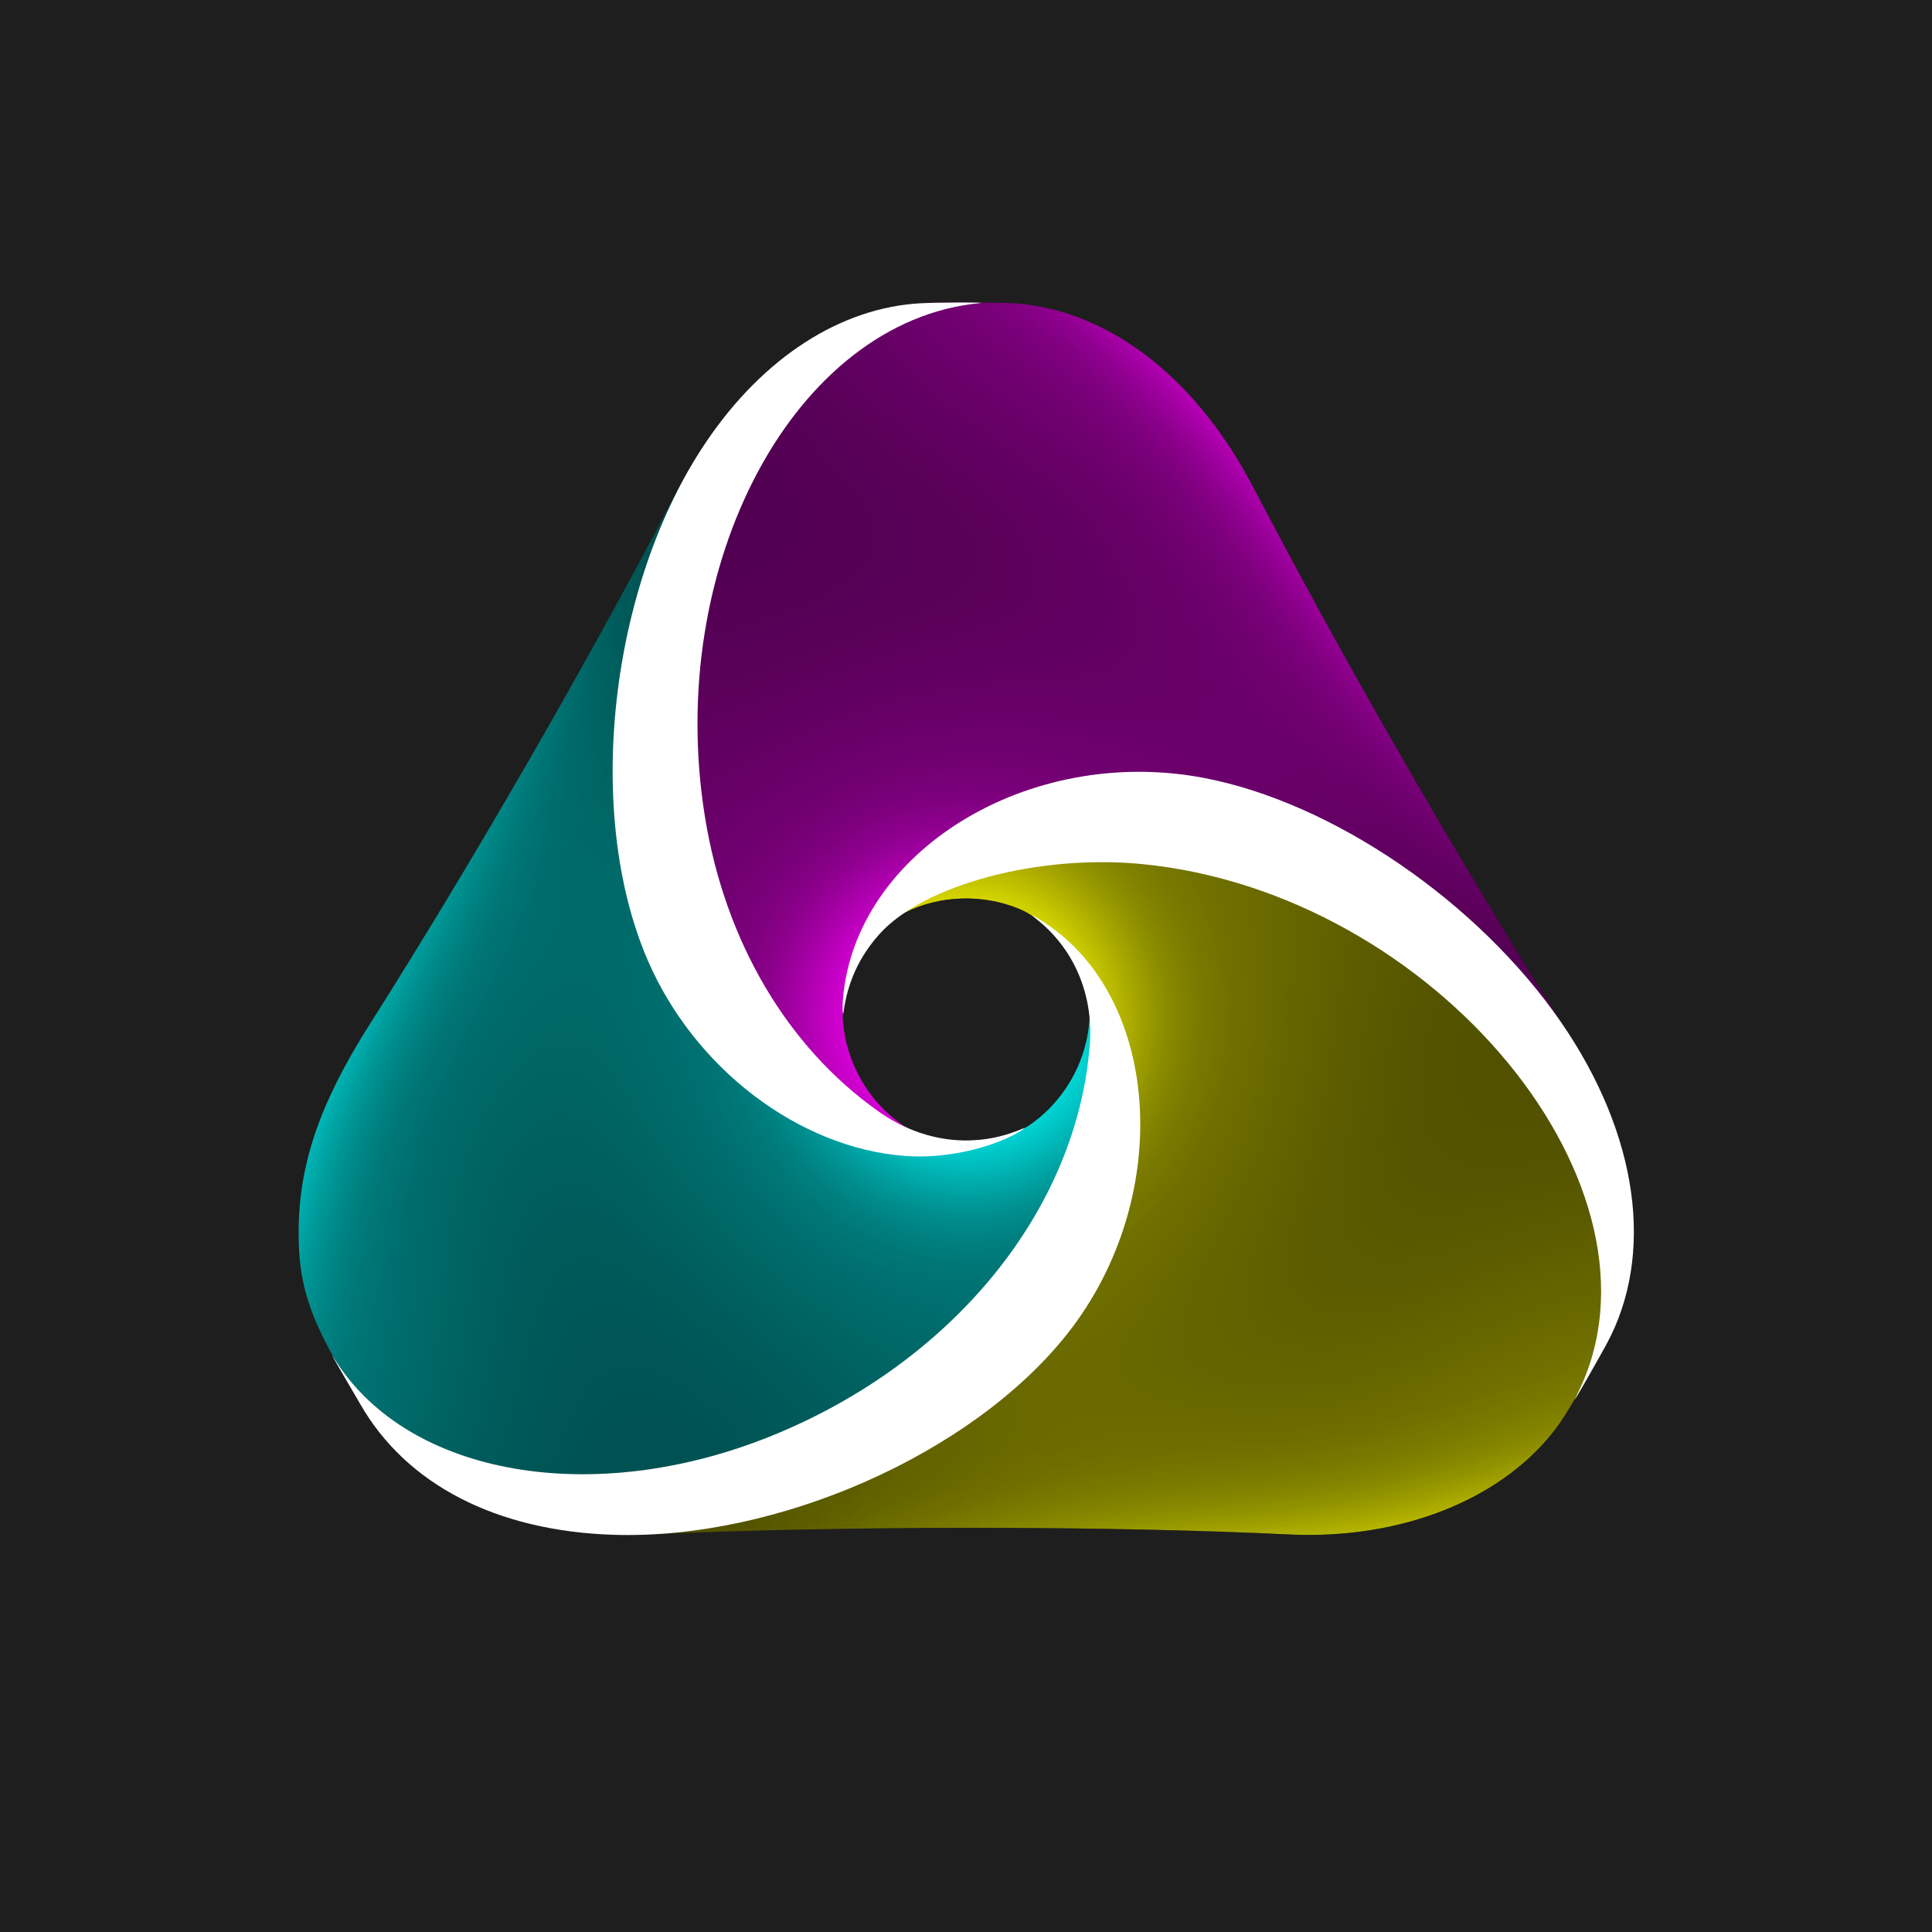
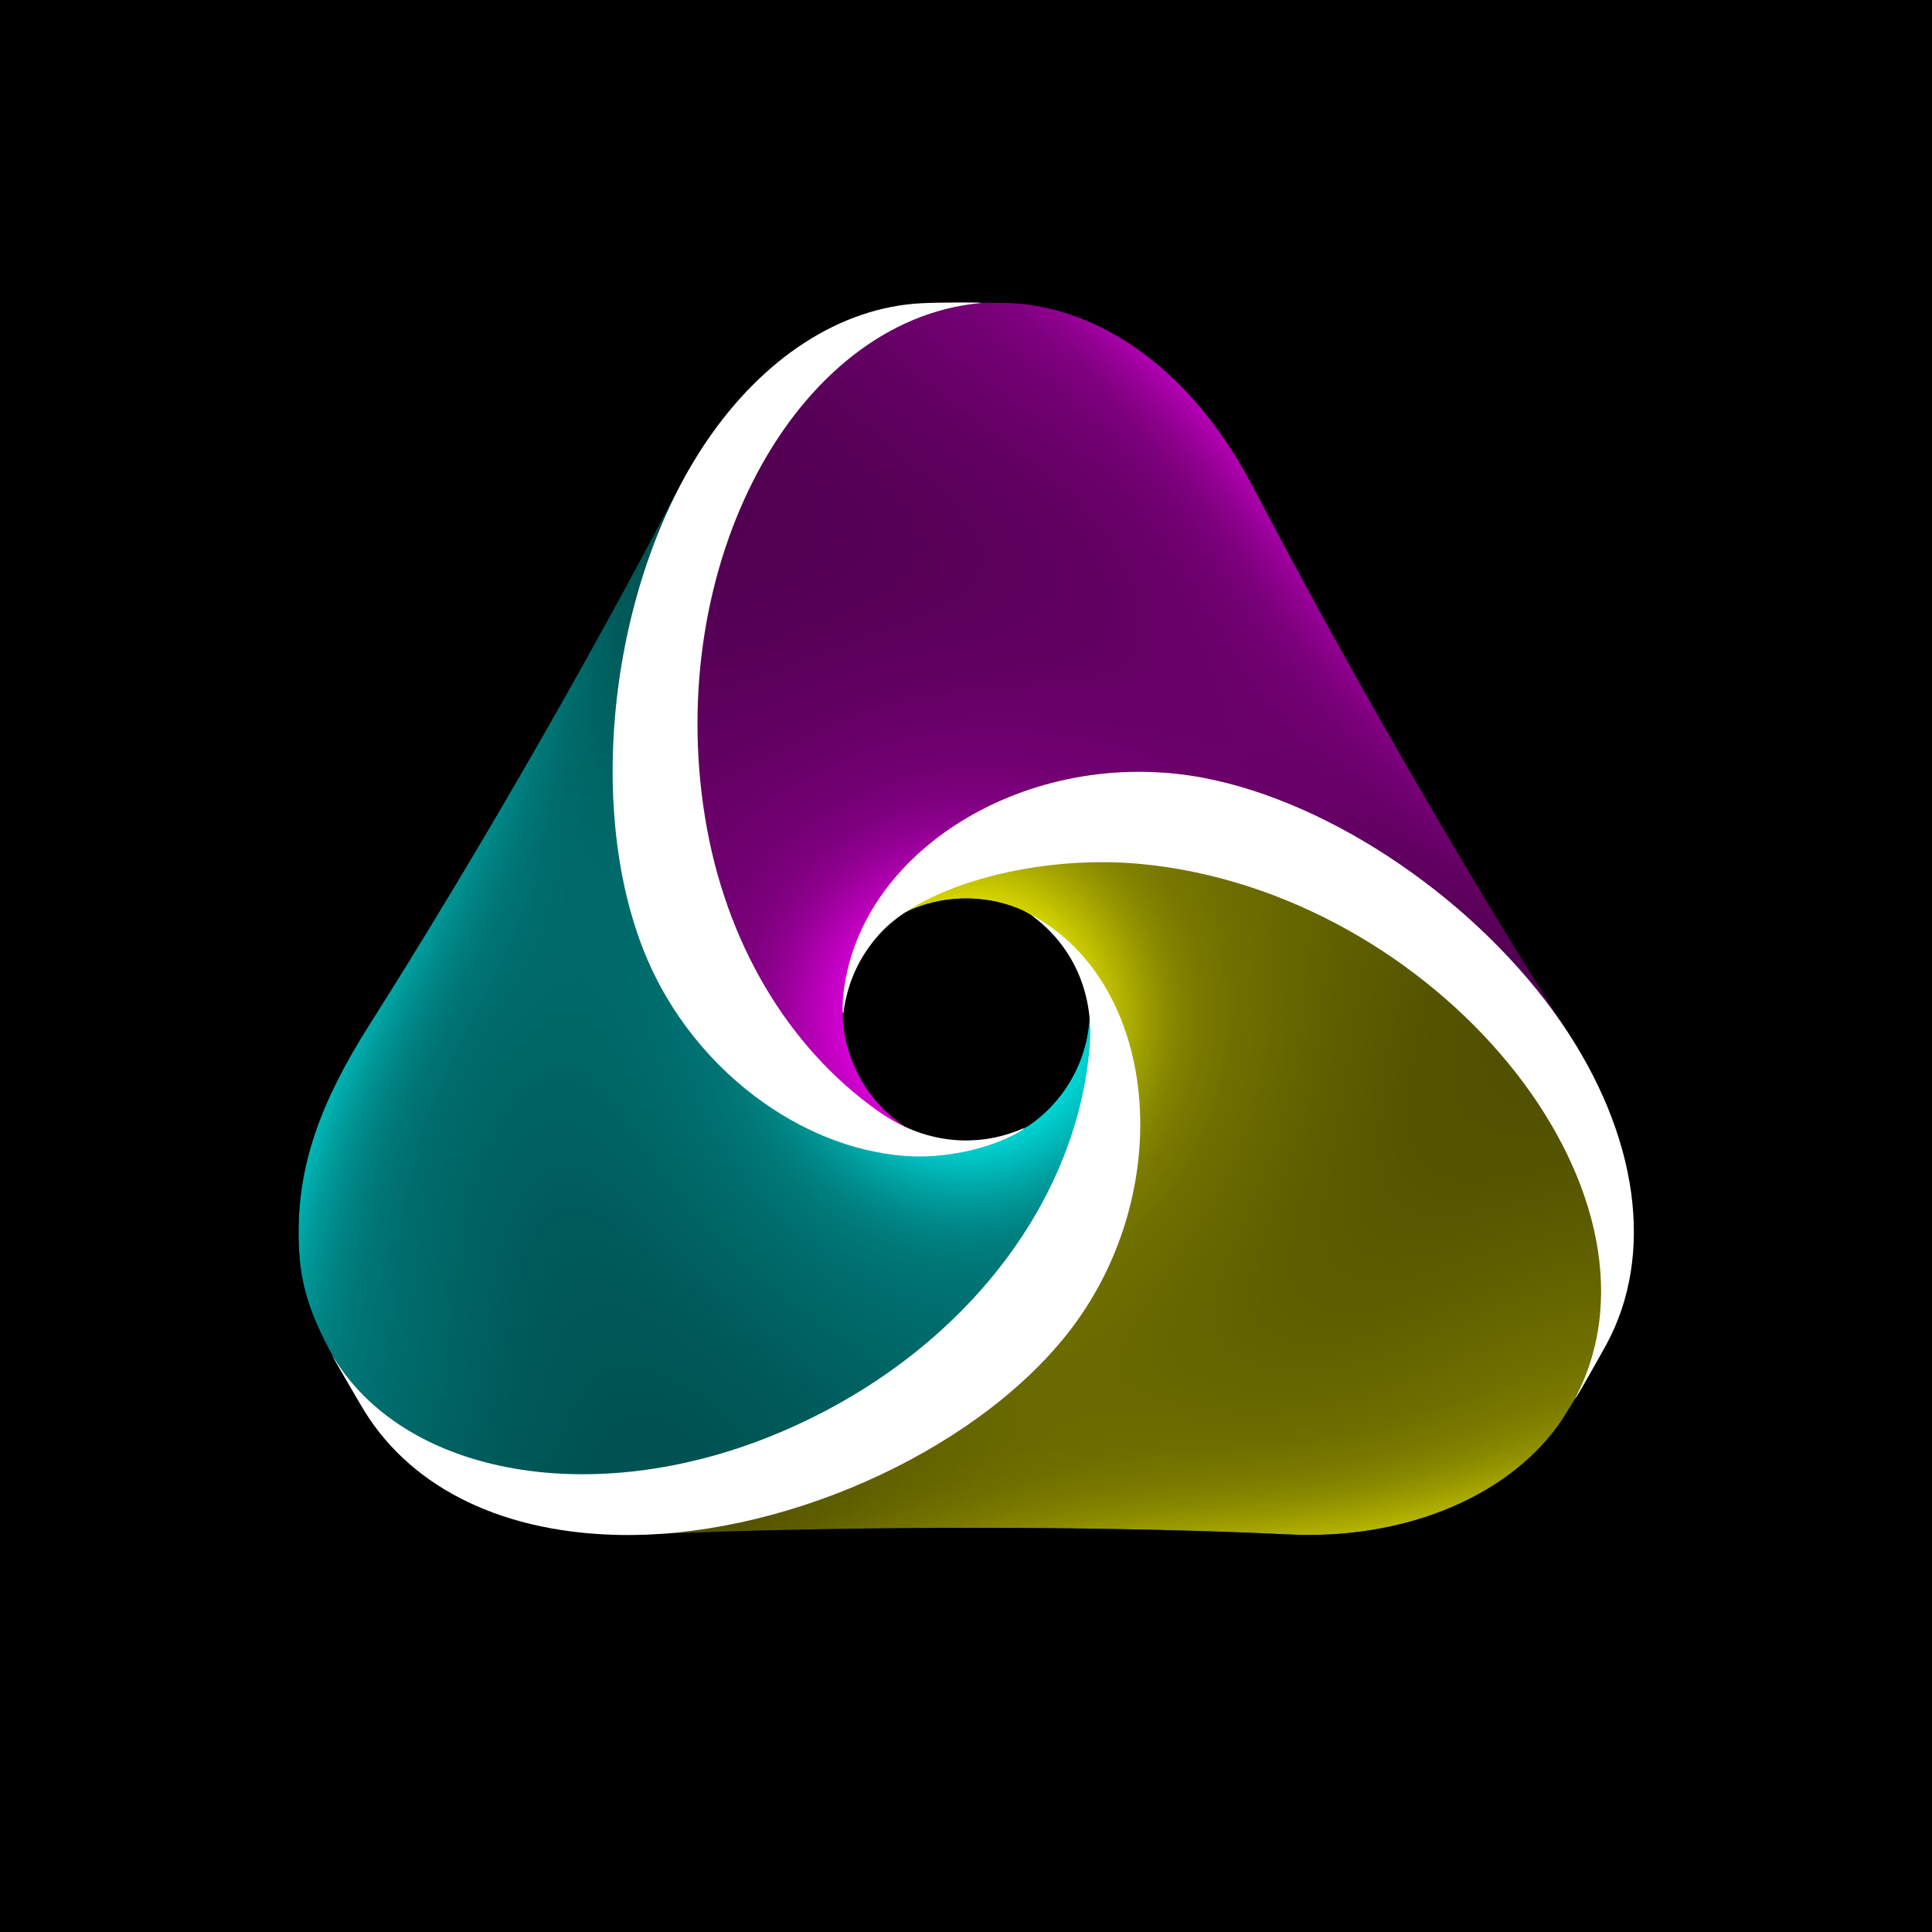
<svg xmlns="http://www.w3.org/2000/svg" version="1.1" viewBox="0 0 1e3 1e3">
  <defs>
    <mask id="mask69" maskUnits="userSpaceOnUse">
      <path d="m279.66 821.29c-72.901-2.416-128.94-31.386-157.62-81.48-1.904-3.326-7.088-12.255-11.518-19.842-20.686-35.422-27.035-55.841-27.022-86.911 0.017-42.475 13.054-80.715 44.329-130.02 63.298-99.8 133.4-221.2 188.34-326.16 12.328-23.553 18.689-34.005 29.26-48.083 34.685-46.191 79.737-73.267 126.13-75.807 8.849-0.484 53.272-0.318 59.937 0.225 56.746 4.62 109.55 44.612 144.99 109.8 1.589 2.924 7.671 14.38 13.514 25.458 55.724 105.64 128.02 230.14 188.41 324.46 38.953 60.839 48.61 128.66 25.654 180.18-4.792 10.754-27.694 50.45-34.631 60.028-32.967 45.512-97.112 71.548-167.89 68.146-108.35-5.208-258.26-5.55-379.76-0.867-24.95 0.962-33.813 1.145-42.114 0.87zm231.08-246.21c11.989-1.631 23.029-5.198 29.067-9.392 17.23-11.969 29.774-30.25 34.773-50.679 1.269-5.186 1.794-8.619 2.408-15.747 0.346-4.021-2.432-16.712-5.291-24.17-7.867-20.521-22.91-37.673-38.754-44.186-22.799-9.372-49.545-8.467-71.218 2.409-7.906 3.968-19.713 16.179-26.347 27.25-7.751 12.935-13.053 30.398-12.248 40.34 2.149 26.54 16.093 50.578 37.934 65.395 6.347 4.306 19.627 8.038 32.831 9.226 2.534 0.228 14.151-0.08 16.846-0.446z" fill="#fff" />
    </mask>
    <mask id="mask70" maskUnits="userSpaceOnUse">
      <path d="m279.66 821.29c-72.901-2.416-128.94-31.386-157.62-81.48-1.904-3.326-7.088-12.255-11.518-19.842-20.686-35.422-27.035-55.841-27.022-86.911 0.017-42.475 13.054-80.715 44.329-130.02 63.298-99.8 133.4-221.2 188.34-326.16 12.328-23.553 18.689-34.005 29.26-48.083 34.685-46.191 79.737-73.267 126.13-75.807 8.849-0.484 53.272-0.318 59.937 0.225 56.746 4.62 109.55 44.612 144.99 109.8 1.589 2.924 7.671 14.38 13.514 25.458 55.724 105.64 128.02 230.14 188.41 324.46 38.953 60.839 48.61 128.66 25.654 180.18-4.792 10.754-27.694 50.45-34.631 60.028-32.967 45.512-97.112 71.548-167.89 68.146-108.35-5.208-258.26-5.55-379.76-0.867-24.95 0.962-33.813 1.145-42.114 0.87zm231.08-246.21c11.989-1.631 23.029-5.198 29.067-9.392 17.23-11.969 29.774-30.25 34.773-50.679 1.269-5.186 1.794-8.619 2.408-15.747 0.346-4.021-2.432-16.712-5.291-24.17-7.867-20.521-22.91-37.673-38.754-44.186-22.799-9.372-49.545-8.467-71.218 2.409-7.906 3.968-19.713 16.179-26.347 27.25-7.751 12.935-13.053 30.398-12.248 40.34 2.149 26.54 16.093 50.578 37.934 65.395 6.347 4.306 19.627 8.038 32.831 9.226 2.534 0.228 14.151-0.08 16.846-0.446z" fill="#fff" />
    </mask>
    <filter id="filter70" x="-.349" y="-.355" width="1.697" height="1.71" color-interpolation-filters="sRGB">
      <feGaussianBlur stdDeviation="93.19" />
    </filter>
    <mask id="mask69-40-4" maskUnits="userSpaceOnUse">
      <path d="m279.66 821.29c-72.901-2.416-128.94-31.386-157.62-81.48-1.904-3.326-7.088-12.255-11.518-19.842-20.686-35.422-27.035-55.841-27.022-86.911 0.017-42.475 13.054-80.715 44.329-130.02 63.298-99.8 133.4-221.2 188.34-326.16 12.328-23.553 18.689-34.005 29.26-48.083 34.685-46.191 79.737-73.267 126.13-75.807 8.849-0.484 53.272-0.318 59.937 0.225 56.746 4.62 109.55 44.612 144.99 109.8 1.589 2.924 7.671 14.38 13.514 25.458 55.724 105.64 128.02 230.14 188.41 324.46 38.953 60.839 48.61 128.66 25.654 180.18-4.792 10.754-27.694 50.45-34.631 60.028-32.967 45.512-97.112 71.548-167.89 68.146-108.35-5.208-258.26-5.55-379.76-0.867-24.95 0.962-33.813 1.145-42.114 0.87zm231.08-246.21c11.989-1.631 23.029-5.198 29.067-9.392 17.23-11.969 29.774-30.25 34.773-50.679 1.269-5.186 1.794-8.619 2.408-15.747 0.346-4.021-2.432-16.712-5.291-24.17-7.867-20.521-22.91-37.673-38.754-44.186-22.799-9.372-49.545-8.467-71.218 2.409-7.906 3.968-19.713 16.179-26.347 27.25-7.751 12.935-13.053 30.398-12.248 40.34 2.149 26.54 16.093 50.578 37.934 65.395 6.347 4.306 19.627 8.038 32.831 9.226 2.534 0.228 14.151-0.08 16.846-0.446z" fill="#fff" />
    </mask>
    <filter id="filter70-2-9" x="-.17" y="-.169" width="1.34" height="1.338" color-interpolation-filters="sRGB">
      <feGaussianBlur stdDeviation="32.575" />
    </filter>
  </defs>
-   <rect width="1e3" height="1e3" fill="#1e1e1e" />
+   <rect width="1e3" height="1e3" fill="#000000" />
  <g transform="matrix(.82963 0 0 .82963 85.259 112.88)" mask="url(#mask70)">
    <path d="m580.6 395.69c-44.351 1.306-90.665 10.06-127.43 36.249-11.625 27.346 43.242-15.15 64.004 0.361 67.024 17.26 93.961 97.008 83.66 159.6-10.447 90.632-86.352 156.74-166.12 190.72-43.005 19.653-89.964 29.378-136.6 33.861-19.616 17.386 43.306 7.654 58.266 8.763 124.46-4.355 249.03-1.119 373.42 1.834 74.401-2.679 154.42-48.196 169.13-126.09 17.045-92.691-44.167-179.9-114.47-233.79-58.135-44.177-130.3-72.24-203.86-71.512zm-24.682 50.939c-0.938 9.537-6.929-3.972 0 0z" fill="#4d4d00" />
    <path d="m324.08 158.58c-26.296 28.877-38.844 69.489-60.267 102.74-50.02 92.144-106.13 180.79-159.74 270.79-35.257 62.445-39.108 148.63 12.649 203.35 63.494 64.844 167.16 64.091 247.54 35.919 111.72-37.84 211.54-137.05 219.04-259.19 3.288-23.32-13.095-35.343-13.304-4.797-8.679 58.946-78.677 82.399-130.16 68.119-88.131-20.722-148.12-107.56-152.69-195.64-6.396-71.512 6.721-145.16 39.329-209.26-1.138-2.338 5.439-21.083-2.404-12.018z" fill="#004d4d" />
    <path d="m499.41 46.748c-80.034 16.257-135.18 87.894-157.32 162.93-37.617 121.33-9.372 272.29 97.019 350.4 14.331 15.817 50.701 18.11 19.685-2.953-46.292-36.518-32.798-107.28 4.219-145.1 62.154-68.494 170.32-76.713 249.86-35.195 65.192 31.014 122.77 79.584 161.39 140.84 30.298 10.878-20.708-50.405-29.106-69.213-62.296-100.34-118.13-204.49-175.03-307.87-36.157-58.259-99.696-101.44-170.72-93.84z" fill="#4d004d" />
  </g>
  <g transform="matrix(.82963 0 0 .82963 85.259 112.88)" filter="url(#filter70)" mask="url(#mask69)" style="mix-blend-mode:overlay">
    <circle cx="500" cy="500" r="178.57" fill="#fff" />
    <path d="m562.54 896.58s199.66 6.508 253.5-13.919c105.28-39.939 88.226-59.357 116.7-116.03m-120.56-519.07s-94.194-176.16-138.81-212.58c-87.228-71.206-95.518-46.727-158.84-43.047m-389.25 363.94s-105.47 169.66-114.7 226.5c-18.052 111.14 7.292 106.08 42.138 159.08" fill="none" stroke="#fff" stroke-linecap="round" stroke-linejoin="round" stroke-width="200" style="font-variation-settings:normal" />
  </g>
  <g transform="matrix(.82963 0 0 .82963 85.259 112.88)" filter="url(#filter70-2-9)" mask="url(#mask69-40-4)" style="mix-blend-mode:overlay">
    <circle cx="500" cy="500" r="92.951" fill="#fff" />
    <path d="m444.05 949.81s217.82-16.66 277.17-21.032c72.161-5.316 194.29-31.184 270.85-72.25m-74.543-532.97s-123.34-180.31-156.8-229.52c-40.685-59.835-124.15-152.67-197.99-198.43m-424.3 331.04s-94.484 196.97-120.37 250.55c-31.477 65.152-70.137 183.85-72.852 270.68" fill="none" stroke="#fff" stroke-linecap="round" stroke-linejoin="round" stroke-width="200" style="font-variation-settings:normal" />
  </g>
  <path d="m317.28 794.4c-60.446-1.989-106.98-26.043-130.77-67.597-1.58-2.76-5.495-9.392-8.61-14.739-6.318-10.845-5.857-10.17-5.677-10.01 0.073 0.065 0.708 1.022 1.41 2.127 38.102 59.931 133.95 76.387 226.18 38.835 93.699-38.148 157.66-116.92 164.26-202.28 2.009-25.992-8.239-49.862-27.816-65.188-2.672-2.091-2.493-2.194 0.749-0.276 64.033 37.877 71.61 144.14 15.345 215.22-49.136 62.068-150.11 106.71-235.08 103.91zm499.25-73.065c52.74-105.74-73.521-259.26-225.41-274.09-53.452-5.217-113 10.678-135.96 36.29-10.513 11.726-16.465 24.972-18.557 40.359-0.362 2.663-0.657-2.309-0.321-6.503 6.118-76.546 96.014-131.87 186.53-114.8 66.7 12.579 142.19 64.08 185.17 126.47 40.142 58.276 48.702 120.5 23.431 166.91-2.208 4.055-15.375 27.46-16.221 28.255-0.111 0.104 0.503-1.185 1.349-2.881zm-348.05-123.01c-54.933-4.151-108.9-45.151-133.16-101.17-33.154-76.554-19.883-194.42 30.228-268.48 29.516-43.619 69.522-69.453 111.03-71.701 8.686-0.47 35.755-0.572 30.498-0.068-95.688 9.184-163.26 135.42-142.2 265.9 10.41 64.498 42.644 119.17 89.936 152.54 23.295 16.438 50.361 19.217 74.404 8.877 1.586-0.682 0.448 0.462-2.202 1.952-15.63 8.789-38.949 13.629-58.536 12.149z" fill="#fff" stroke-width=".863" />
</svg>
